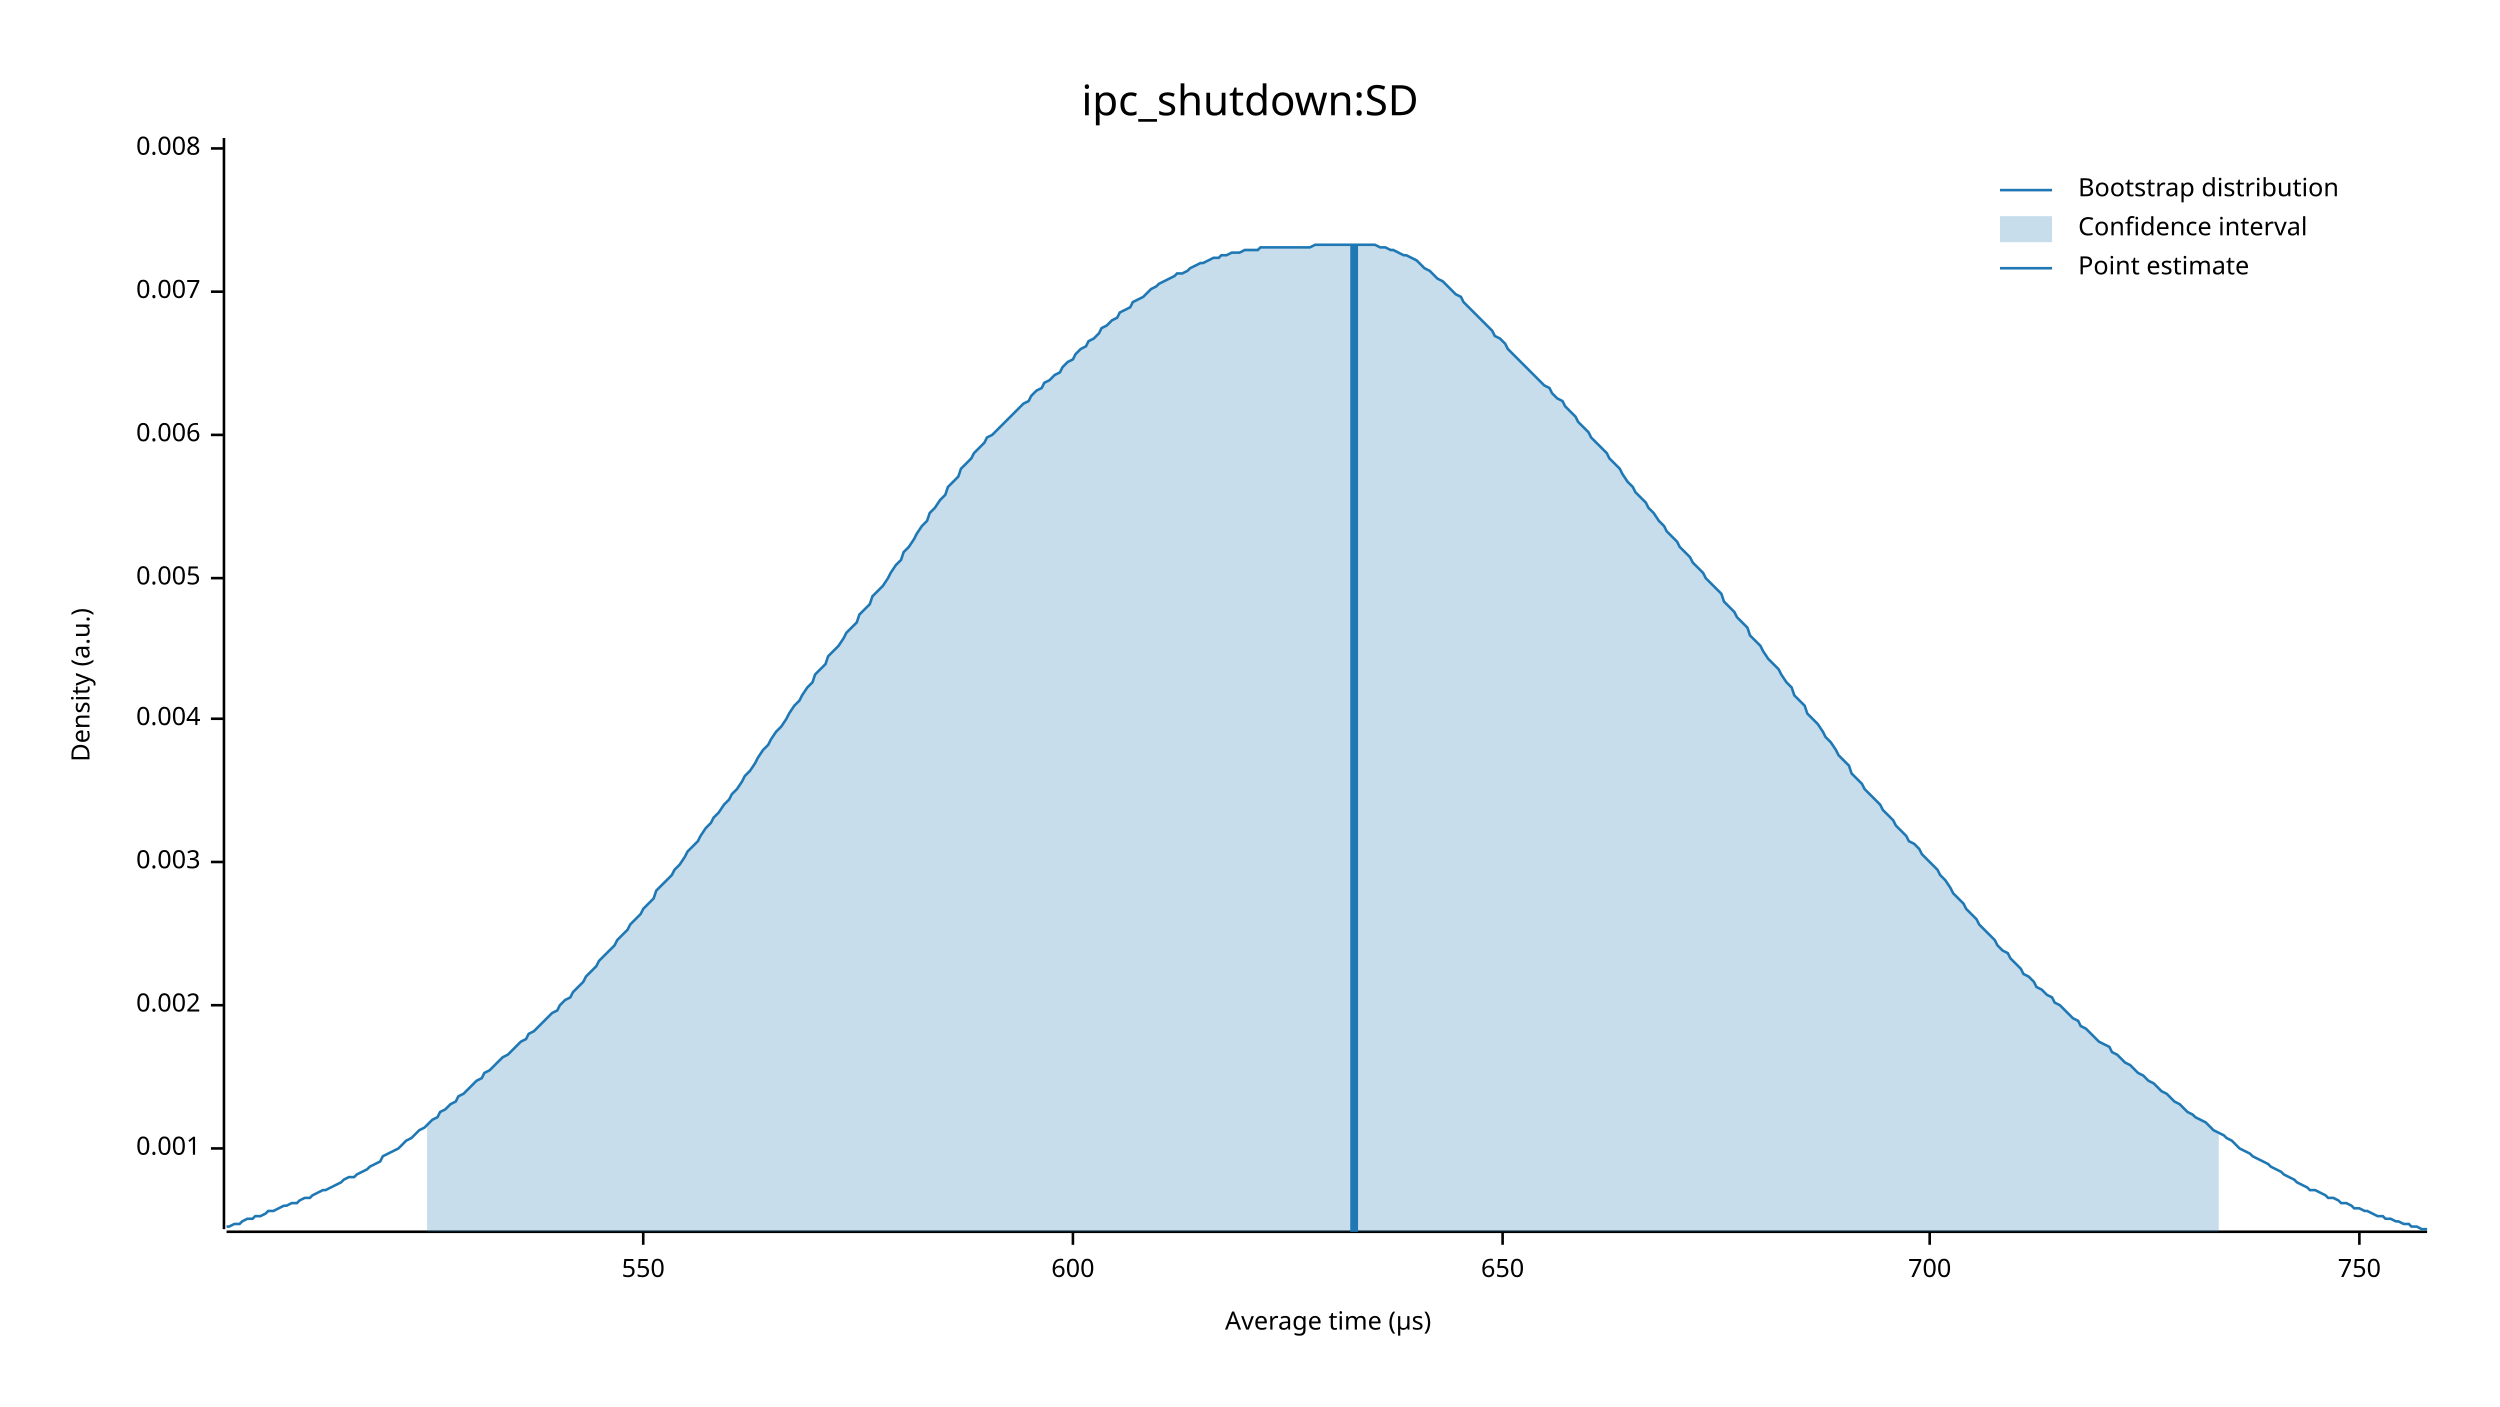
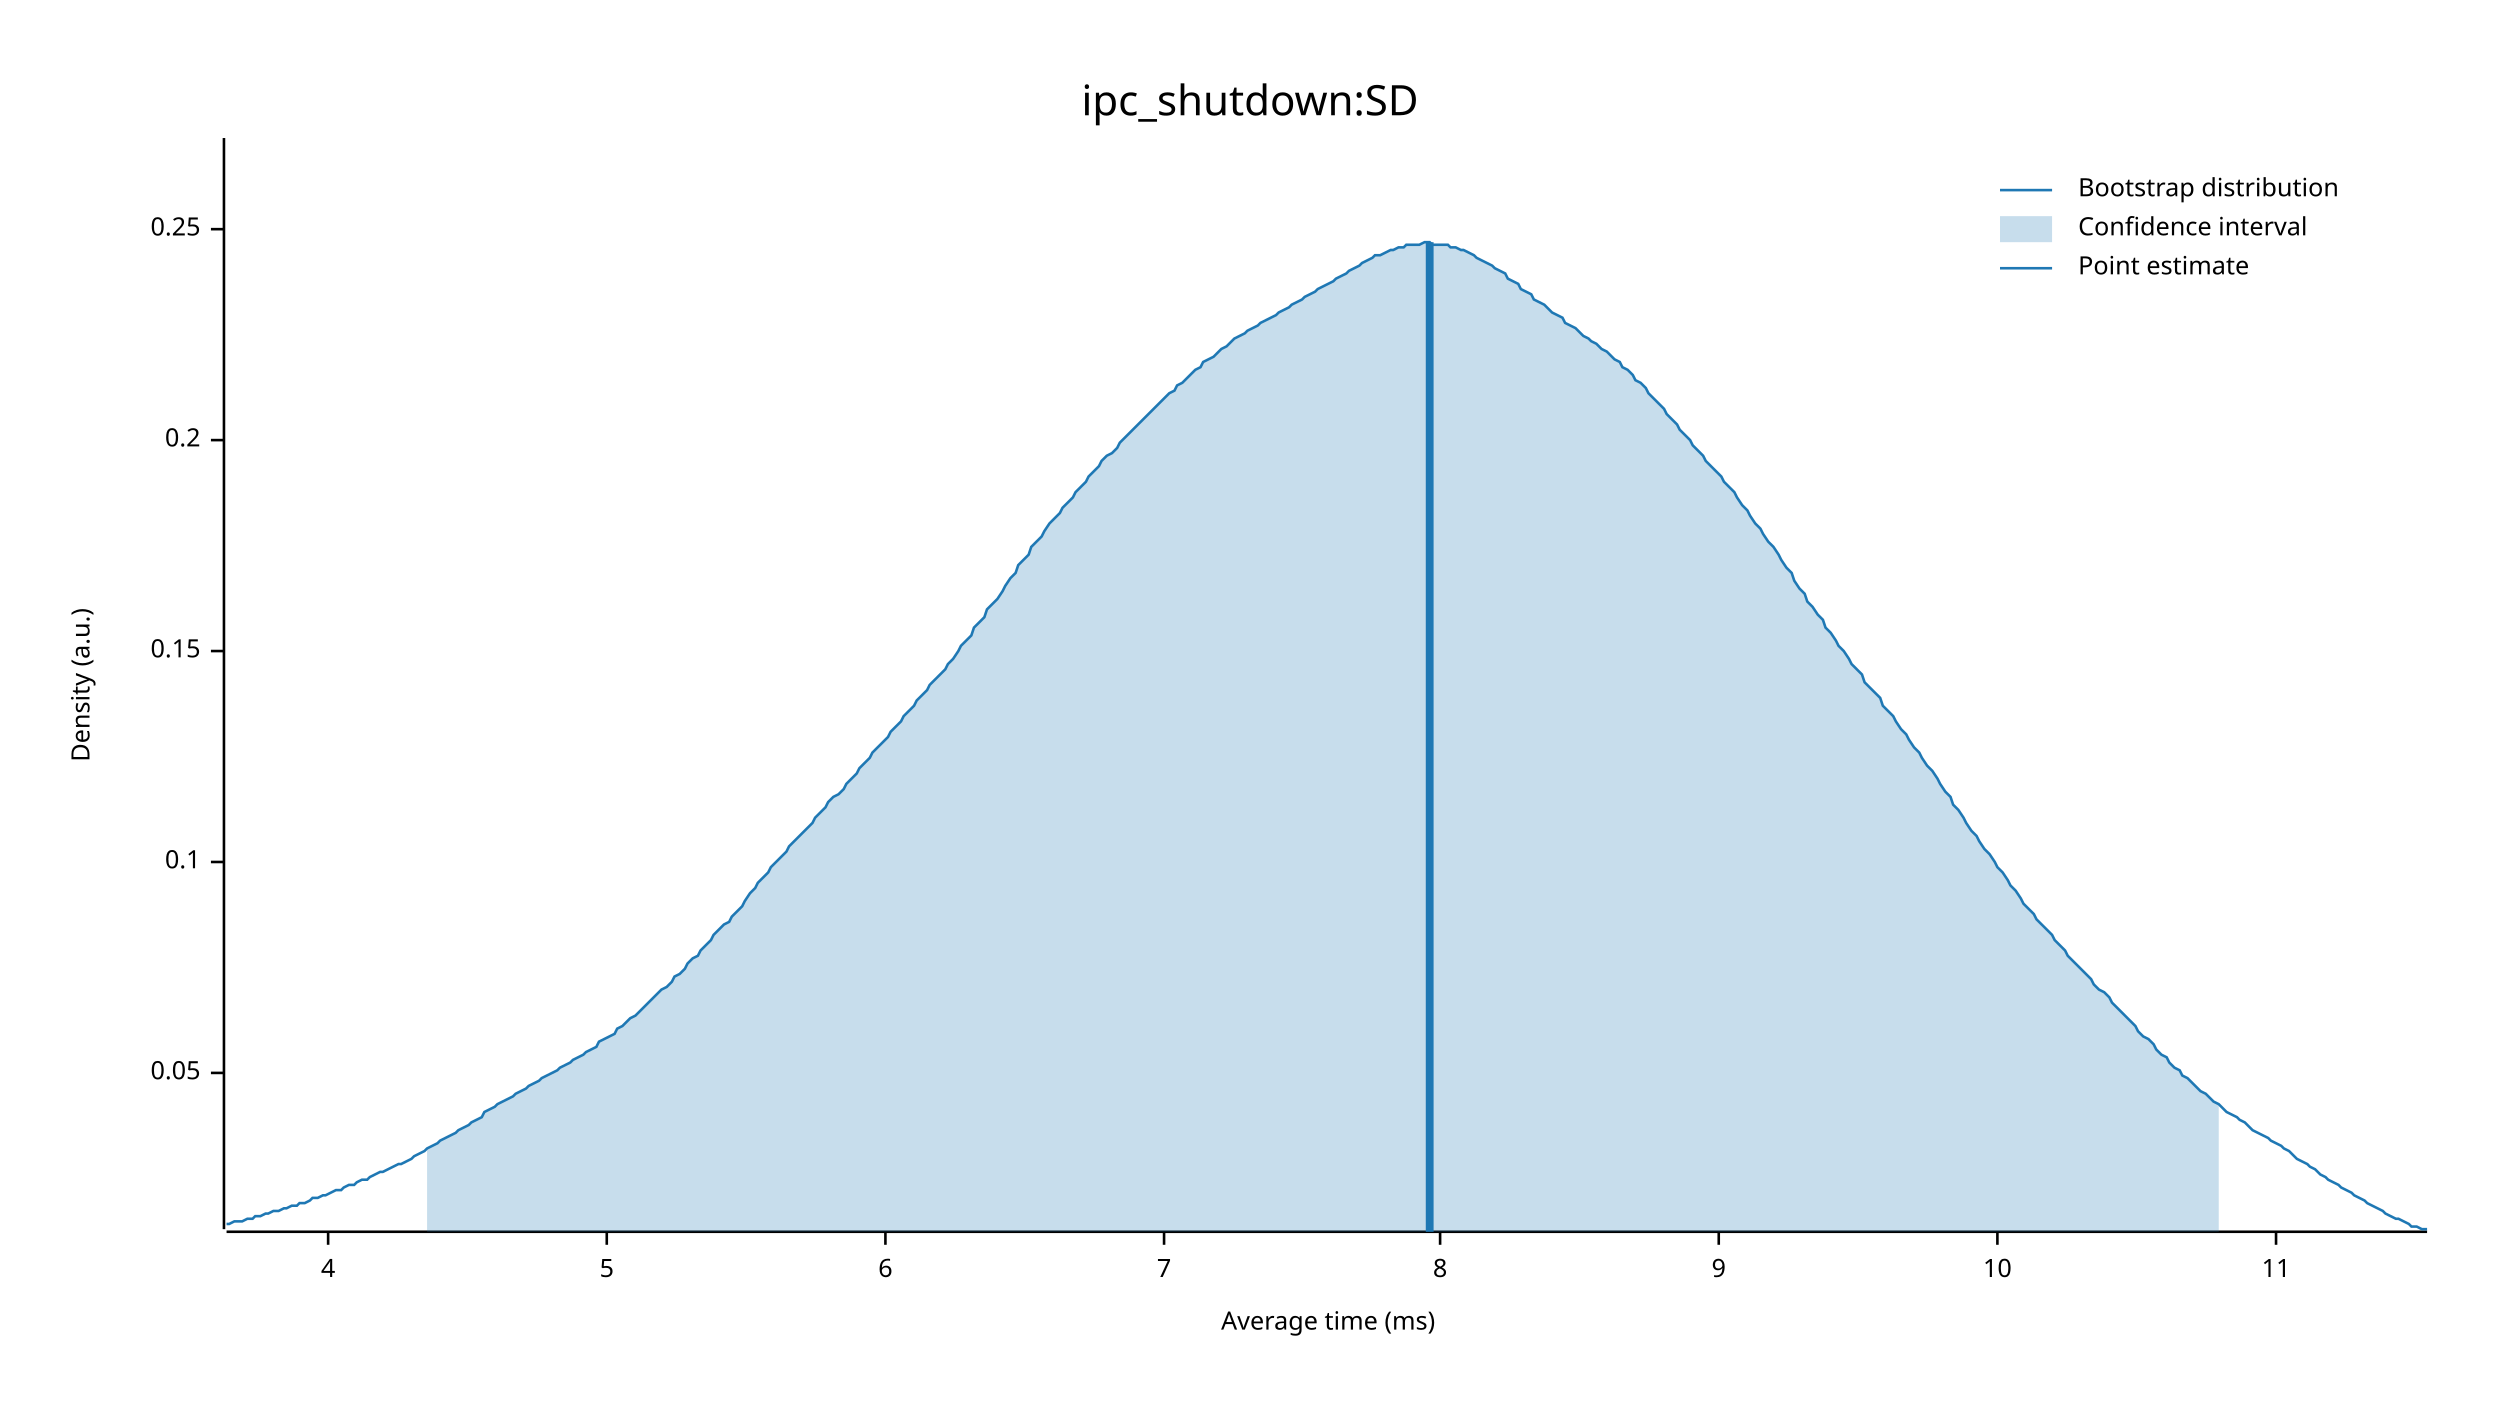
<svg xmlns="http://www.w3.org/2000/svg" width="960" height="540" viewBox="0 0 960 540">
  <text x="480" y="32" dy="0.76em" text-anchor="middle" font-family="sans-serif" font-size="16.129" opacity="1" fill="#000000">
ipc_shutdown:SD
</text>
  <text x="27" y="263" dy="0.76em" text-anchor="middle" font-family="sans-serif" font-size="9.677" opacity="1" fill="#000000" transform="rotate(270, 27, 263)">
Density (a.u.)
</text>
  <text x="510" y="513" dy="-0.5ex" text-anchor="middle" font-family="sans-serif" font-size="9.677" opacity="1" fill="#000000">
- Average time (µs)
+ Average time (ms)
</text>
  <polyline fill="none" opacity="1" stroke="#000000" stroke-width="1" points="86,53 86,472 " />
-   <text x="77" y="441" dy="0.5ex" text-anchor="end" font-family="sans-serif" font-size="9.677" opacity="1" fill="#000000">
- 0.001
+   <text x="77" y="412" dy="0.5ex" text-anchor="end" font-family="sans-serif" font-size="9.677" opacity="1" fill="#000000">
+ 0.05
</text>
-   <polyline fill="none" opacity="1" stroke="#000000" stroke-width="1" points="81,441 86,441 " />
-   <text x="77" y="386" dy="0.5ex" text-anchor="end" font-family="sans-serif" font-size="9.677" opacity="1" fill="#000000">
- 0.002
- </text>
-   <polyline fill="none" opacity="1" stroke="#000000" stroke-width="1" points="81,386 86,386 " />
+   <polyline fill="none" opacity="1" stroke="#000000" stroke-width="1" points="81,412 86,412 " />
  <text x="77" y="331" dy="0.5ex" text-anchor="end" font-family="sans-serif" font-size="9.677" opacity="1" fill="#000000">
- 0.003
+ 0.1
</text>
  <polyline fill="none" opacity="1" stroke="#000000" stroke-width="1" points="81,331 86,331 " />
-   <text x="77" y="276" dy="0.5ex" text-anchor="end" font-family="sans-serif" font-size="9.677" opacity="1" fill="#000000">
- 0.004
+   <text x="77" y="250" dy="0.5ex" text-anchor="end" font-family="sans-serif" font-size="9.677" opacity="1" fill="#000000">
+ 0.15
</text>
-   <polyline fill="none" opacity="1" stroke="#000000" stroke-width="1" points="81,276 86,276 " />
-   <text x="77" y="222" dy="0.5ex" text-anchor="end" font-family="sans-serif" font-size="9.677" opacity="1" fill="#000000">
- 0.005
+   <polyline fill="none" opacity="1" stroke="#000000" stroke-width="1" points="81,250 86,250 " />
+   <text x="77" y="169" dy="0.5ex" text-anchor="end" font-family="sans-serif" font-size="9.677" opacity="1" fill="#000000">
+ 0.2
</text>
-   <polyline fill="none" opacity="1" stroke="#000000" stroke-width="1" points="81,222 86,222 " />
-   <text x="77" y="167" dy="0.5ex" text-anchor="end" font-family="sans-serif" font-size="9.677" opacity="1" fill="#000000">
- 0.006
+   <polyline fill="none" opacity="1" stroke="#000000" stroke-width="1" points="81,169 86,169 " />
+   <text x="77" y="88" dy="0.5ex" text-anchor="end" font-family="sans-serif" font-size="9.677" opacity="1" fill="#000000">
+ 0.25
</text>
-   <polyline fill="none" opacity="1" stroke="#000000" stroke-width="1" points="81,167 86,167 " />
-   <text x="77" y="112" dy="0.5ex" text-anchor="end" font-family="sans-serif" font-size="9.677" opacity="1" fill="#000000">
- 0.007
+   <polyline fill="none" opacity="1" stroke="#000000" stroke-width="1" points="81,88 86,88 " />
+   <polyline fill="none" opacity="1" stroke="#000000" stroke-width="1" points="87,473 932,473 " />
+   <text x="126" y="483" dy="0.76em" text-anchor="middle" font-family="sans-serif" font-size="9.677" opacity="1" fill="#000000">
+ 4
</text>
-   <polyline fill="none" opacity="1" stroke="#000000" stroke-width="1" points="81,112 86,112 " />
-   <text x="77" y="57" dy="0.5ex" text-anchor="end" font-family="sans-serif" font-size="9.677" opacity="1" fill="#000000">
- 0.008
+   <polyline fill="none" opacity="1" stroke="#000000" stroke-width="1" points="126,473 126,478 " />
+   <text x="233" y="483" dy="0.76em" text-anchor="middle" font-family="sans-serif" font-size="9.677" opacity="1" fill="#000000">
+ 5
</text>
-   <polyline fill="none" opacity="1" stroke="#000000" stroke-width="1" points="81,57 86,57 " />
-   <polyline fill="none" opacity="1" stroke="#000000" stroke-width="1" points="87,473 932,473 " />
-   <text x="247" y="483" dy="0.76em" text-anchor="middle" font-family="sans-serif" font-size="9.677" opacity="1" fill="#000000">
- 550
+   <polyline fill="none" opacity="1" stroke="#000000" stroke-width="1" points="233,473 233,478 " />
+   <text x="340" y="483" dy="0.76em" text-anchor="middle" font-family="sans-serif" font-size="9.677" opacity="1" fill="#000000">
+ 6
</text>
-   <polyline fill="none" opacity="1" stroke="#000000" stroke-width="1" points="247,473 247,478 " />
-   <text x="412" y="483" dy="0.76em" text-anchor="middle" font-family="sans-serif" font-size="9.677" opacity="1" fill="#000000">
- 600
+   <polyline fill="none" opacity="1" stroke="#000000" stroke-width="1" points="340,473 340,478 " />
+   <text x="447" y="483" dy="0.76em" text-anchor="middle" font-family="sans-serif" font-size="9.677" opacity="1" fill="#000000">
+ 7
</text>
-   <polyline fill="none" opacity="1" stroke="#000000" stroke-width="1" points="412,473 412,478 " />
-   <text x="577" y="483" dy="0.76em" text-anchor="middle" font-family="sans-serif" font-size="9.677" opacity="1" fill="#000000">
- 650
+   <polyline fill="none" opacity="1" stroke="#000000" stroke-width="1" points="447,473 447,478 " />
+   <text x="553" y="483" dy="0.76em" text-anchor="middle" font-family="sans-serif" font-size="9.677" opacity="1" fill="#000000">
+ 8
</text>
-   <polyline fill="none" opacity="1" stroke="#000000" stroke-width="1" points="577,473 577,478 " />
-   <text x="741" y="483" dy="0.76em" text-anchor="middle" font-family="sans-serif" font-size="9.677" opacity="1" fill="#000000">
- 700
+   <polyline fill="none" opacity="1" stroke="#000000" stroke-width="1" points="553,473 553,478 " />
+   <text x="660" y="483" dy="0.76em" text-anchor="middle" font-family="sans-serif" font-size="9.677" opacity="1" fill="#000000">
+ 9
</text>
-   <polyline fill="none" opacity="1" stroke="#000000" stroke-width="1" points="741,473 741,478 " />
-   <text x="906" y="483" dy="0.76em" text-anchor="middle" font-family="sans-serif" font-size="9.677" opacity="1" fill="#000000">
- 750
+   <polyline fill="none" opacity="1" stroke="#000000" stroke-width="1" points="660,473 660,478 " />
+   <text x="767" y="483" dy="0.76em" text-anchor="middle" font-family="sans-serif" font-size="9.677" opacity="1" fill="#000000">
+ 10
</text>
-   <polyline fill="none" opacity="1" stroke="#000000" stroke-width="1" points="906,473 906,478 " />
-   <polyline fill="none" opacity="1" stroke="#1F78B4" stroke-width="1" points="87,471 88,471 90,470 92,470 93,469 95,468 97,468 98,467 100,467 102,466 103,465 105,465 107,464 109,463 110,463 112,462 114,462 115,461 117,460 119,460 120,459 122,458 124,457 125,457 127,456 129,455 131,454 132,453 134,452 136,452 137,451 139,450 141,449 142,448 144,447 146,446 147,444 149,443 151,442 153,441 154,440 156,438 158,437 159,436 161,434 163,433 164,432 166,430 168,429 169,427 171,426 173,424 175,423 176,421 178,420 180,418 181,417 183,415 185,414 186,412 188,411 190,409 191,408 193,406 195,405 197,403 198,402 200,400 202,399 203,397 205,396 207,394 208,393 210,391 212,389 214,388 215,386 217,384 219,383 220,381 222,379 224,377 225,375 227,373 229,371 230,369 232,367 234,365 236,363 237,361 239,359 241,357 242,355 244,353 246,351 247,349 249,347 251,345 252,342 254,340 256,338 258,336 259,334 261,332 263,329 264,327 266,325 268,323 269,321 271,318 273,316 274,314 276,312 278,309 280,307 281,305 283,303 285,300 286,298 288,296 290,293 291,291 293,288 295,286 296,284 298,281 300,279 302,276 303,274 305,271 307,269 308,267 310,264 312,262 313,259 315,257 317,255 318,252 320,250 322,248 324,245 325,243 327,241 329,239 330,236 332,234 334,232 335,229 337,227 339,225 341,222 342,220 344,217 346,215 347,212 349,210 351,207 352,205 354,202 356,200 357,197 359,195 361,192 363,190 364,187 366,185 368,183 369,180 371,178 373,176 374,174 376,172 378,170 379,168 381,167 383,165 385,163 386,162 388,160 390,158 391,157 393,155 395,154 396,152 398,150 400,149 401,147 403,146 405,144 407,143 408,141 410,139 412,138 413,136 415,134 417,133 418,131 420,130 422,128 423,126 425,125 427,123 429,122 430,120 432,119 434,118 435,116 437,115 439,114 440,113 442,111 444,110 445,109 447,108 449,107 451,106 452,105 454,105 456,104 457,103 459,102 461,101 462,101 464,100 466,99 468,99 469,98 471,98 473,97 474,97 476,97 478,96 479,96 481,96 483,96 484,95 486,95 488,95 490,95 491,95 493,95 495,95 496,95 498,95 500,95 501,95 503,95 505,94 506,94 508,94 510,94 512,94 513,94 515,94 517,94 518,94 520,94 522,94 523,94 525,94 527,94 528,94 530,95 532,95 534,96 535,96 537,97 539,98 540,98 542,99 544,100 545,101 547,103 549,104 550,105 552,107 554,108 556,110 557,111 559,113 561,114 562,116 564,118 566,120 567,121 569,123 571,125 573,127 574,129 576,130 578,132 579,134 581,136 583,138 584,139 586,141 588,143 589,144 591,146 593,148 595,149 596,151 598,153 600,154 601,156 603,158 605,160 606,162 608,164 610,166 611,168 613,170 615,172 617,174 618,176 620,178 622,180 623,182 625,185 627,187 628,189 630,191 632,193 633,195 635,197 637,200 639,202 640,204 642,206 644,208 645,210 647,212 649,214 650,216 652,218 654,220 655,222 657,224 659,226 661,228 662,231 664,233 666,235 667,237 669,239 671,241 672,244 674,246 676,248 677,250 679,253 681,255 683,257 684,259 686,262 688,264 689,267 691,269 693,271 694,274 696,276 698,278 700,281 701,283 703,285 705,288 706,290 708,292 710,294 711,297 713,299 715,301 716,303 718,305 720,307 722,309 723,311 725,313 727,315 728,317 730,319 732,321 733,323 735,324 737,326 738,328 740,330 742,332 744,334 745,336 747,338 749,341 750,343 752,345 754,347 755,349 757,351 759,353 760,355 762,357 764,359 766,361 767,363 769,365 771,366 772,368 774,370 776,372 777,374 779,375 781,377 782,379 784,380 786,382 788,383 789,385 791,386 793,388 794,389 796,391 798,392 799,394 801,395 803,397 804,398 806,400 808,401 810,402 811,404 813,405 815,407 816,408 818,409 820,411 821,412 823,413 825,415 827,416 828,417 830,419 832,420 833,421 835,423 837,424 838,425 840,427 842,428 843,429 845,430 847,431 849,433 850,434 852,435 854,436 855,437 857,438 859,440 860,441 862,442 864,443 865,444 867,445 869,446 871,447 872,448 874,449 876,450 877,451 879,452 881,453 882,454 884,455 886,456 887,457 889,457 891,458 893,459 894,460 896,460 898,461 899,462 901,462 903,463 904,464 906,464 908,465 909,465 911,466 913,467 915,467 916,468 918,468 920,469 921,469 923,470 925,470 926,471 928,471 930,472 932,472 " />
-   <polygon opacity="0.25" fill="#1F78B4" points="164,432 166,430 168,429 169,427 171,426 173,424 175,423 176,421 178,420 180,418 181,417 183,415 185,414 186,412 188,411 190,409 191,408 193,406 195,405 197,403 198,402 200,400 202,399 203,397 205,396 207,394 208,393 210,391 212,389 214,388 215,386 217,384 219,383 220,381 222,379 224,377 225,375 227,373 229,371 230,369 232,367 234,365 236,363 237,361 239,359 241,357 242,355 244,353 246,351 247,349 249,347 251,345 252,342 254,340 256,338 258,336 259,334 261,332 263,329 264,327 266,325 268,323 269,321 271,318 273,316 274,314 276,312 278,309 280,307 281,305 283,303 285,300 286,298 288,296 290,293 291,291 293,288 295,286 296,284 298,281 300,279 302,276 303,274 305,271 307,269 308,267 310,264 312,262 313,259 315,257 317,255 318,252 320,250 322,248 324,245 325,243 327,241 329,239 330,236 332,234 334,232 335,229 337,227 339,225 341,222 342,220 344,217 346,215 347,212 349,210 351,207 352,205 354,202 356,200 357,197 359,195 361,192 363,190 364,187 366,185 368,183 369,180 371,178 373,176 374,174 376,172 378,170 379,168 381,167 383,165 385,163 386,162 388,160 390,158 391,157 393,155 395,154 396,152 398,150 400,149 401,147 403,146 405,144 407,143 408,141 410,139 412,138 413,136 415,134 417,133 418,131 420,130 422,128 423,126 425,125 427,123 429,122 430,120 432,119 434,118 435,116 437,115 439,114 440,113 442,111 444,110 445,109 447,108 449,107 451,106 452,105 454,105 456,104 457,103 459,102 461,101 462,101 464,100 466,99 468,99 469,98 471,98 473,97 474,97 476,97 478,96 479,96 481,96 483,96 484,95 486,95 488,95 490,95 491,95 493,95 495,95 496,95 498,95 500,95 501,95 503,95 505,94 506,94 508,94 510,94 512,94 513,94 515,94 517,94 518,94 520,94 522,94 523,94 525,94 527,94 528,94 530,95 532,95 534,96 535,96 537,97 539,98 540,98 542,99 544,100 545,101 547,103 549,104 550,105 552,107 554,108 556,110 557,111 559,113 561,114 562,116 564,118 566,120 567,121 569,123 571,125 573,127 574,129 576,130 578,132 579,134 581,136 583,138 584,139 586,141 588,143 589,144 591,146 593,148 595,149 596,151 598,153 600,154 601,156 603,158 605,160 606,162 608,164 610,166 611,168 613,170 615,172 617,174 618,176 620,178 622,180 623,182 625,185 627,187 628,189 630,191 632,193 633,195 635,197 637,200 639,202 640,204 642,206 644,208 645,210 647,212 649,214 650,216 652,218 654,220 655,222 657,224 659,226 661,228 662,231 664,233 666,235 667,237 669,239 671,241 672,244 674,246 676,248 677,250 679,253 681,255 683,257 684,259 686,262 688,264 689,267 691,269 693,271 694,274 696,276 698,278 700,281 701,283 703,285 705,288 706,290 708,292 710,294 711,297 713,299 715,301 716,303 718,305 720,307 722,309 723,311 725,313 727,315 728,317 730,319 732,321 733,323 735,324 737,326 738,328 740,330 742,332 744,334 745,336 747,338 749,341 750,343 752,345 754,347 755,349 757,351 759,353 760,355 762,357 764,359 766,361 767,363 769,365 771,366 772,368 774,370 776,372 777,374 779,375 781,377 782,379 784,380 786,382 788,383 789,385 791,386 793,388 794,389 796,391 798,392 799,394 801,395 803,397 804,398 806,400 808,401 810,402 811,404 813,405 815,407 816,408 818,409 820,411 821,412 823,413 825,415 827,416 828,417 830,419 832,420 833,421 835,423 837,424 838,425 840,427 842,428 843,429 845,430 847,431 849,433 850,434 852,435 852,473 164,473 " />
-   <polyline fill="none" opacity="1" stroke="#1F78B4" stroke-width="3" points="520,473 520,94 " />
+   <polyline fill="none" opacity="1" stroke="#000000" stroke-width="1" points="767,473 767,478 " />
+   <text x="874" y="483" dy="0.76em" text-anchor="middle" font-family="sans-serif" font-size="9.677" opacity="1" fill="#000000">
+ 11
+ </text>
+   <polyline fill="none" opacity="1" stroke="#000000" stroke-width="1" points="874,473 874,478 " />
+   <polyline fill="none" opacity="1" stroke="#1F78B4" stroke-width="1" points="87,470 88,470 90,469 92,469 93,469 95,468 97,468 98,467 100,467 102,466 103,466 105,465 107,465 109,464 110,464 112,463 114,463 115,462 117,462 119,461 120,460 122,460 124,459 125,459 127,458 129,457 131,457 132,456 134,455 136,455 137,454 139,453 141,453 142,452 144,451 146,450 147,450 149,449 151,448 153,447 154,447 156,446 158,445 159,444 161,443 163,442 164,441 166,440 168,439 169,438 171,437 173,436 175,435 176,434 178,433 180,432 181,431 183,430 185,429 186,427 188,426 190,425 191,424 193,423 195,422 197,421 198,420 200,419 202,418 203,417 205,416 207,415 208,414 210,413 212,412 214,411 215,410 217,409 219,408 220,407 222,406 224,405 225,404 227,403 229,402 230,400 232,399 234,398 236,397 237,395 239,394 241,392 242,391 244,390 246,388 247,387 249,385 251,383 252,382 254,380 256,379 258,377 259,375 261,374 263,372 264,370 266,368 268,367 269,365 271,363 273,361 274,359 276,357 278,355 280,354 281,352 283,350 285,348 286,346 288,343 290,341 291,339 293,337 295,335 296,333 298,331 300,329 302,327 303,325 305,323 307,321 308,320 310,318 312,316 313,314 315,312 317,310 318,308 320,306 322,305 324,303 325,301 327,299 329,297 330,295 332,293 334,291 335,289 337,287 339,285 341,283 342,281 344,279 346,277 347,275 349,273 351,271 352,269 354,267 356,265 357,263 359,261 361,259 363,257 364,255 366,253 368,250 369,248 371,246 373,244 374,241 376,239 378,237 379,234 381,232 383,230 385,227 386,225 388,222 390,220 391,217 393,215 395,213 396,210 398,208 400,206 401,204 403,201 405,199 407,197 408,195 410,193 412,191 413,189 415,187 417,185 418,183 420,181 422,179 423,177 425,175 427,174 429,172 430,170 432,168 434,166 435,165 437,163 439,161 440,160 442,158 444,156 445,155 447,153 449,151 451,150 452,148 454,147 456,145 457,144 459,142 461,141 462,139 464,138 466,137 468,135 469,134 471,133 473,131 474,130 476,129 478,128 479,127 481,126 483,125 484,124 486,123 488,122 490,121 491,120 493,119 495,118 496,117 498,116 500,115 501,114 503,113 505,112 506,111 508,110 510,109 512,108 513,107 515,106 517,105 518,104 520,103 522,102 523,101 525,100 527,99 528,98 530,98 532,97 534,96 535,96 537,95 539,95 540,94 542,94 544,94 545,94 547,93 549,93 550,94 552,94 554,94 556,94 557,95 559,95 561,96 562,96 564,97 566,98 567,99 569,100 571,101 573,102 574,103 576,104 578,105 579,107 581,108 583,109 584,111 586,112 588,113 589,115 591,116 593,117 595,119 596,120 598,121 600,122 601,124 603,125 605,126 606,127 608,129 610,130 611,131 613,132 615,134 617,135 618,136 620,138 622,139 623,141 625,142 627,144 628,146 630,147 632,149 633,151 635,153 637,155 639,157 640,159 642,161 644,163 645,165 647,167 649,169 650,171 652,173 654,175 655,177 657,179 659,181 661,183 662,185 664,187 666,189 667,191 669,194 671,196 672,198 674,201 676,203 677,205 679,208 681,210 683,213 684,215 686,218 688,220 689,223 691,226 693,228 694,231 696,233 698,236 700,238 701,241 703,243 705,246 706,248 708,250 710,253 711,255 713,257 715,259 716,262 718,264 720,266 722,268 723,271 725,273 727,275 728,277 730,280 732,282 733,284 735,287 737,289 738,291 740,294 742,296 744,299 745,301 747,304 749,306 750,309 752,311 754,314 755,316 757,319 759,321 760,323 762,326 764,328 766,331 767,333 769,335 771,338 772,340 774,342 776,345 777,347 779,349 781,351 782,353 784,355 786,357 788,359 789,361 791,363 793,365 794,367 796,369 798,371 799,372 801,374 803,376 804,378 806,380 808,381 810,383 811,385 813,387 815,389 816,390 818,392 820,394 821,396 823,398 825,399 827,401 828,403 830,405 832,406 833,408 835,410 837,411 838,413 840,414 842,416 843,417 845,419 847,420 849,422 850,423 852,424 854,426 855,427 857,428 859,429 860,430 862,431 864,433 865,434 867,435 869,436 871,437 872,438 874,439 876,440 877,441 879,442 881,444 882,445 884,446 886,447 887,448 889,449 891,451 893,452 894,453 896,454 898,455 899,456 901,457 903,458 904,459 906,460 908,461 909,462 911,463 913,464 915,465 916,466 918,467 920,468 921,468 923,469 925,470 926,471 928,471 930,472 932,472 " />
+   <polygon opacity="0.25" fill="#1F78B4" points="164,441 166,440 168,439 169,438 171,437 173,436 175,435 176,434 178,433 180,432 181,431 183,430 185,429 186,427 188,426 190,425 191,424 193,423 195,422 197,421 198,420 200,419 202,418 203,417 205,416 207,415 208,414 210,413 212,412 214,411 215,410 217,409 219,408 220,407 222,406 224,405 225,404 227,403 229,402 230,400 232,399 234,398 236,397 237,395 239,394 241,392 242,391 244,390 246,388 247,387 249,385 251,383 252,382 254,380 256,379 258,377 259,375 261,374 263,372 264,370 266,368 268,367 269,365 271,363 273,361 274,359 276,357 278,355 280,354 281,352 283,350 285,348 286,346 288,343 290,341 291,339 293,337 295,335 296,333 298,331 300,329 302,327 303,325 305,323 307,321 308,320 310,318 312,316 313,314 315,312 317,310 318,308 320,306 322,305 324,303 325,301 327,299 329,297 330,295 332,293 334,291 335,289 337,287 339,285 341,283 342,281 344,279 346,277 347,275 349,273 351,271 352,269 354,267 356,265 357,263 359,261 361,259 363,257 364,255 366,253 368,250 369,248 371,246 373,244 374,241 376,239 378,237 379,234 381,232 383,230 385,227 386,225 388,222 390,220 391,217 393,215 395,213 396,210 398,208 400,206 401,204 403,201 405,199 407,197 408,195 410,193 412,191 413,189 415,187 417,185 418,183 420,181 422,179 423,177 425,175 427,174 429,172 430,170 432,168 434,166 435,165 437,163 439,161 440,160 442,158 444,156 445,155 447,153 449,151 451,150 452,148 454,147 456,145 457,144 459,142 461,141 462,139 464,138 466,137 468,135 469,134 471,133 473,131 474,130 476,129 478,128 479,127 481,126 483,125 484,124 486,123 488,122 490,121 491,120 493,119 495,118 496,117 498,116 500,115 501,114 503,113 505,112 506,111 508,110 510,109 512,108 513,107 515,106 517,105 518,104 520,103 522,102 523,101 525,100 527,99 528,98 530,98 532,97 534,96 535,96 537,95 539,95 540,94 542,94 544,94 545,94 547,93 549,93 550,94 552,94 554,94 556,94 557,95 559,95 561,96 562,96 564,97 566,98 567,99 569,100 571,101 573,102 574,103 576,104 578,105 579,107 581,108 583,109 584,111 586,112 588,113 589,115 591,116 593,117 595,119 596,120 598,121 600,122 601,124 603,125 605,126 606,127 608,129 610,130 611,131 613,132 615,134 617,135 618,136 620,138 622,139 623,141 625,142 627,144 628,146 630,147 632,149 633,151 635,153 637,155 639,157 640,159 642,161 644,163 645,165 647,167 649,169 650,171 652,173 654,175 655,177 657,179 659,181 661,183 662,185 664,187 666,189 667,191 669,194 671,196 672,198 674,201 676,203 677,205 679,208 681,210 683,213 684,215 686,218 688,220 689,223 691,226 693,228 694,231 696,233 698,236 700,238 701,241 703,243 705,246 706,248 708,250 710,253 711,255 713,257 715,259 716,262 718,264 720,266 722,268 723,271 725,273 727,275 728,277 730,280 732,282 733,284 735,287 737,289 738,291 740,294 742,296 744,299 745,301 747,304 749,306 750,309 752,311 754,314 755,316 757,319 759,321 760,323 762,326 764,328 766,331 767,333 769,335 771,338 772,340 774,342 776,345 777,347 779,349 781,351 782,353 784,355 786,357 788,359 789,361 791,363 793,365 794,367 796,369 798,371 799,372 801,374 803,376 804,378 806,380 808,381 810,383 811,385 813,387 815,389 816,390 818,392 820,394 821,396 823,398 825,399 827,401 828,403 830,405 832,406 833,408 835,410 837,411 838,413 840,414 842,416 843,417 845,419 847,420 849,422 850,423 852,424 852,473 164,473 " />
+   <polyline fill="none" opacity="1" stroke="#1F78B4" stroke-width="3" points="549,473 549,93 " />
  <text x="798" y="68" dy="0.76em" text-anchor="start" font-family="sans-serif" font-size="9.677" opacity="1" fill="#000000">
Bootstrap distribution
</text>
  <text x="798" y="83" dy="0.76em" text-anchor="start" font-family="sans-serif" font-size="9.677" opacity="1" fill="#000000">
Confidence interval
</text>
  <text x="798" y="98" dy="0.76em" text-anchor="start" font-family="sans-serif" font-size="9.677" opacity="1" fill="#000000">
Point estimate
</text>
  <polyline fill="none" opacity="1" stroke="#1F78B4" stroke-width="1" points="768,73 788,73 " />
  <rect x="768" y="83" width="20" height="10" opacity="0.25" fill="#1F78B4" stroke="none" />
  <polyline fill="none" opacity="1" stroke="#1F78B4" stroke-width="1" points="768,103 788,103 " />
</svg>
